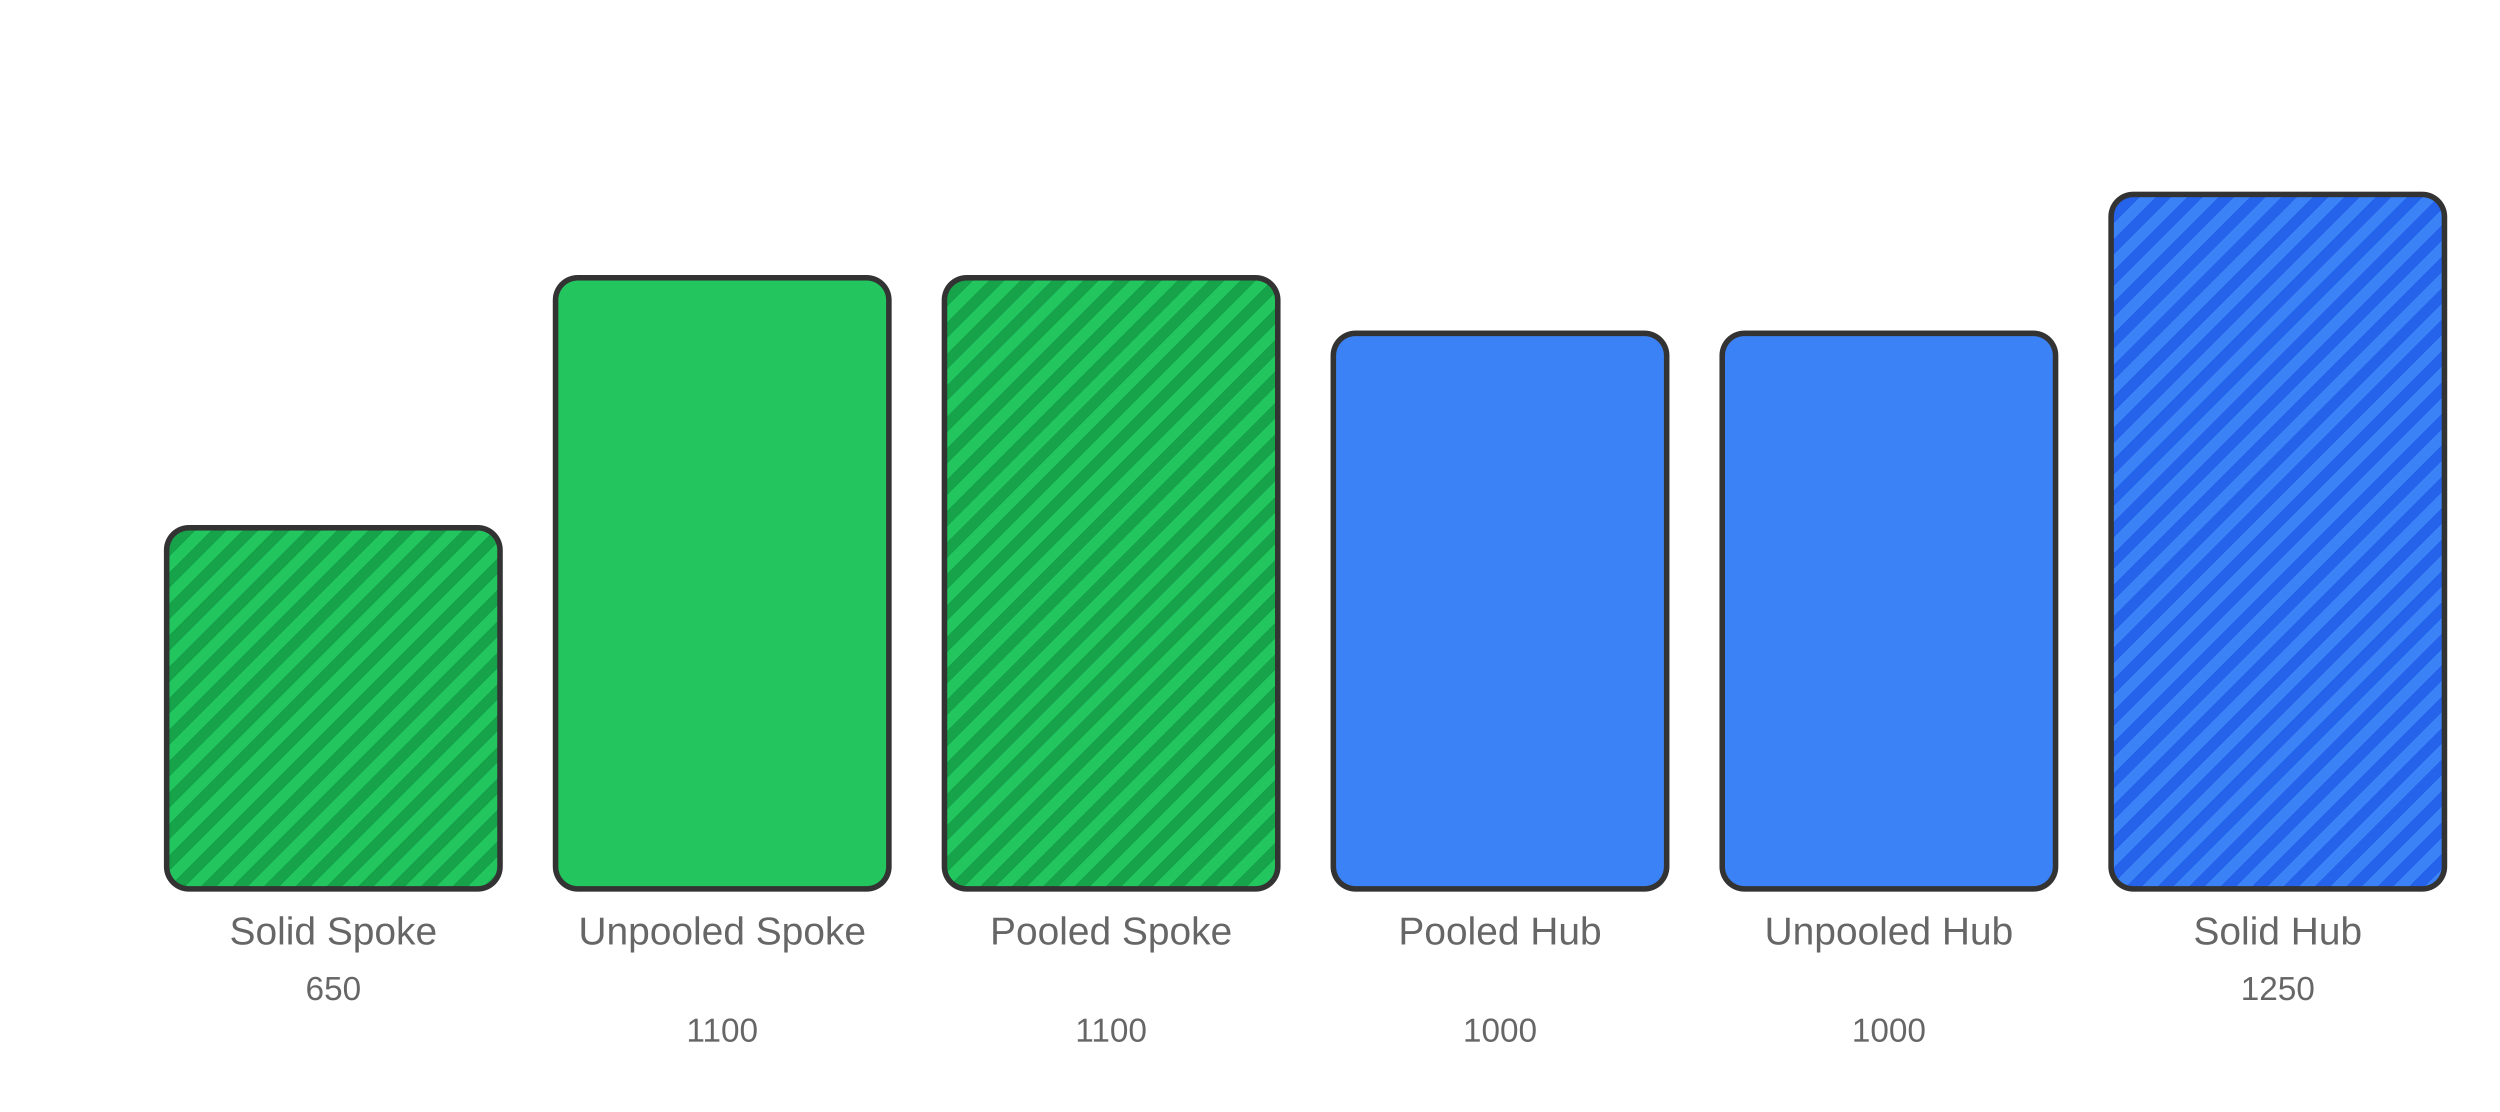
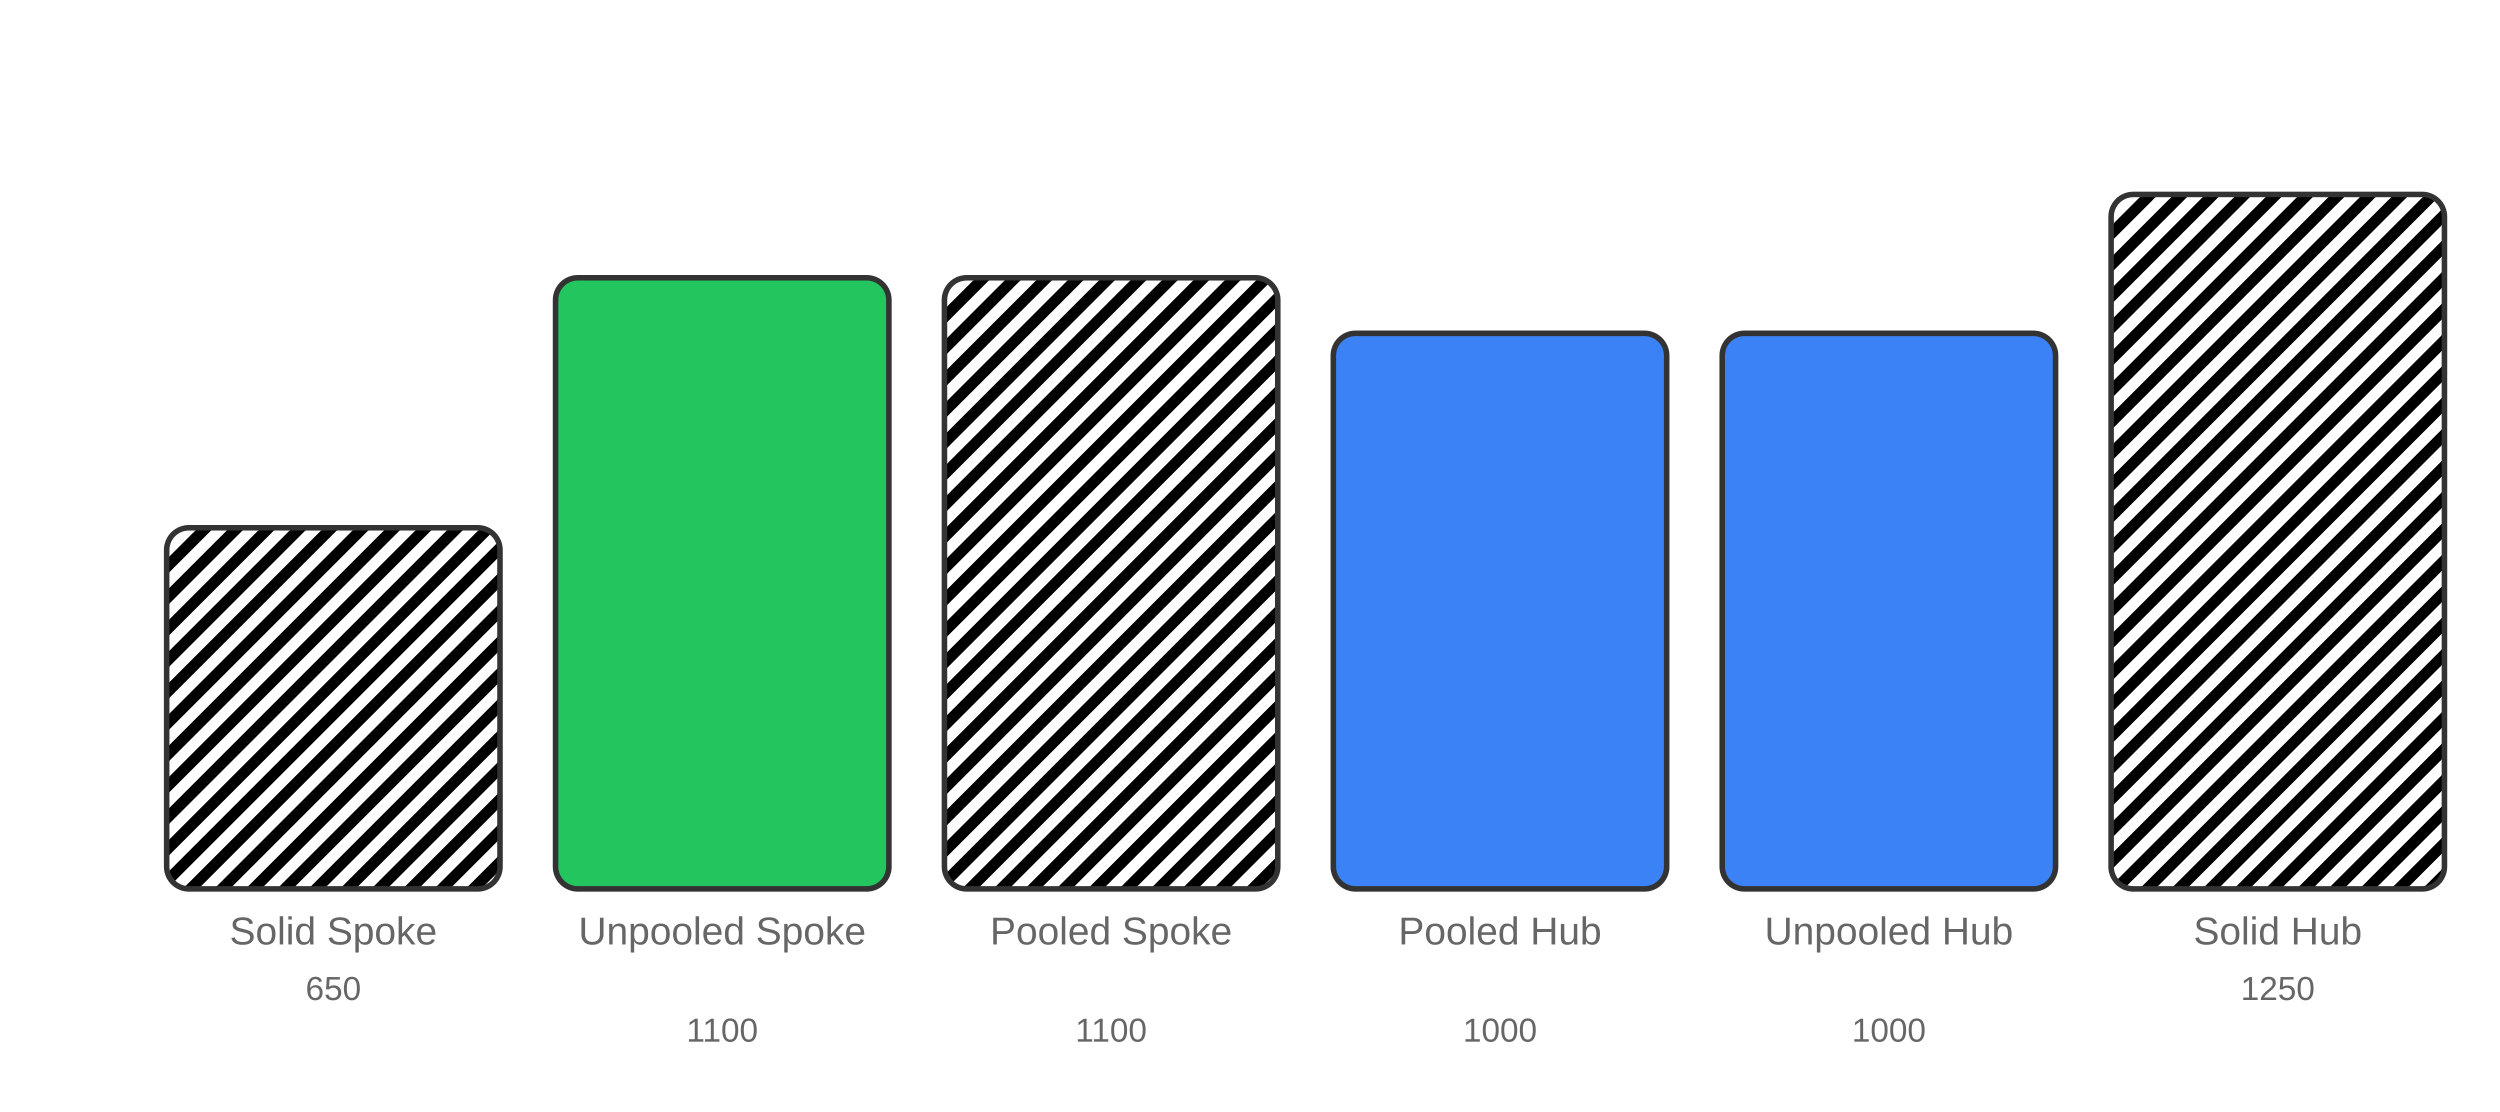
<svg xmlns="http://www.w3.org/2000/svg" viewBox="0 0 900 400" width="900" height="400">
  <defs>
-     <pattern id="stripe-green" patternUnits="userSpaceOnUse" width="8" height="8" patternTransform="rotate(45)">
-       <rect width="4" height="8" fill="#22c55e" />
-       <rect x="4" width="4" height="8" fill="#16a34a" />
-     </pattern>
-     <pattern id="stripe-blue" patternUnits="userSpaceOnUse" width="8" height="8" patternTransform="rotate(45)">
-       <rect width="4" height="8" fill="#3b82f6" />
-       <rect x="4" width="4" height="8" fill="#2563eb" />
+     <pattern id="stripe" patternUnits="userSpaceOnUse" width="8" height="8" patternTransform="rotate(45)">
+       <rect width="4" height="8" fill="currentColor" />
+       <rect x="4" width="4" height="8" fill="transparent" />
    </pattern>
    <style>
      /* Common styling for bars and bar labels */
      .bar {
        stroke: #333;
        stroke-width: 2;
      }

      /* All text under each bar shares these */
      .barText {
        font-family: Arial, sans-serif;
        text-anchor: middle;
        fill: #666;
      }

      /* Size-only variants */
      .label  { font-size: 14px; }
      .amount { font-size: 12px; }
    </style>
  </defs>
  <g transform="translate(60, 190)">
-     <rect class="bar" width="120" height="130" rx="8" ry="8" fill="url(#stripe-green)" />
+     <rect class="bar" width="120" height="130" rx="8" ry="8" fill="url(#stripe)" color="#22c55e" />
    <g class="barText" transform="translate(60, 0)">
      <text class="label" y="150">Solid Spoke</text>
      <text class="amount" y="170">650</text>
    </g>
  </g>
  <g transform="translate(200, 100)">
    <rect class="bar" width="120" height="220" rx="8" ry="8" fill="#22c55e" />
    <g class="barText" transform="translate(60, 0)">
      <text class="label" y="240">Unpooled Spoke</text>
      <text class="amount" y="275">1100</text>
    </g>
  </g>
  <g transform="translate(340, 100)">
-     <rect class="bar" width="120" height="220" rx="8" ry="8" fill="url(#stripe-green)" />
+     <rect class="bar" width="120" height="220" rx="8" ry="8" fill="url(#stripe)" color="#22c55e" />
    <g class="barText" transform="translate(60, 0)">
      <text class="label" y="240">Pooled Spoke</text>
      <text class="amount" y="275">1100</text>
    </g>
  </g>
  <g transform="translate(480, 120)">
    <rect class="bar" width="120" height="200" rx="8" ry="8" fill="#3b82f6" />
    <g class="barText" transform="translate(60, 0)">
      <text class="label" y="220">Pooled Hub</text>
      <text class="amount" y="255">1000</text>
    </g>
  </g>
  <g transform="translate(620, 120)">
    <rect class="bar" width="120" height="200" rx="8" ry="8" fill="#3b82f6" />
    <g class="barText" transform="translate(60, 0)">
      <text class="label" y="220">Unpooled Hub</text>
      <text class="amount" y="255">1000</text>
    </g>
  </g>
  <g transform="translate(760, 70)">
-     <rect class="bar" width="120" height="250" rx="8" ry="8" fill="url(#stripe-blue)" />
+     <rect class="bar" width="120" height="250" rx="8" ry="8" fill="url(#stripe)" color="#3b82f6" />
    <g class="barText" transform="translate(60, 0)">
      <text class="label" y="270">Solid Hub</text>
      <text class="amount" y="290">1250</text>
    </g>
  </g>
</svg>
